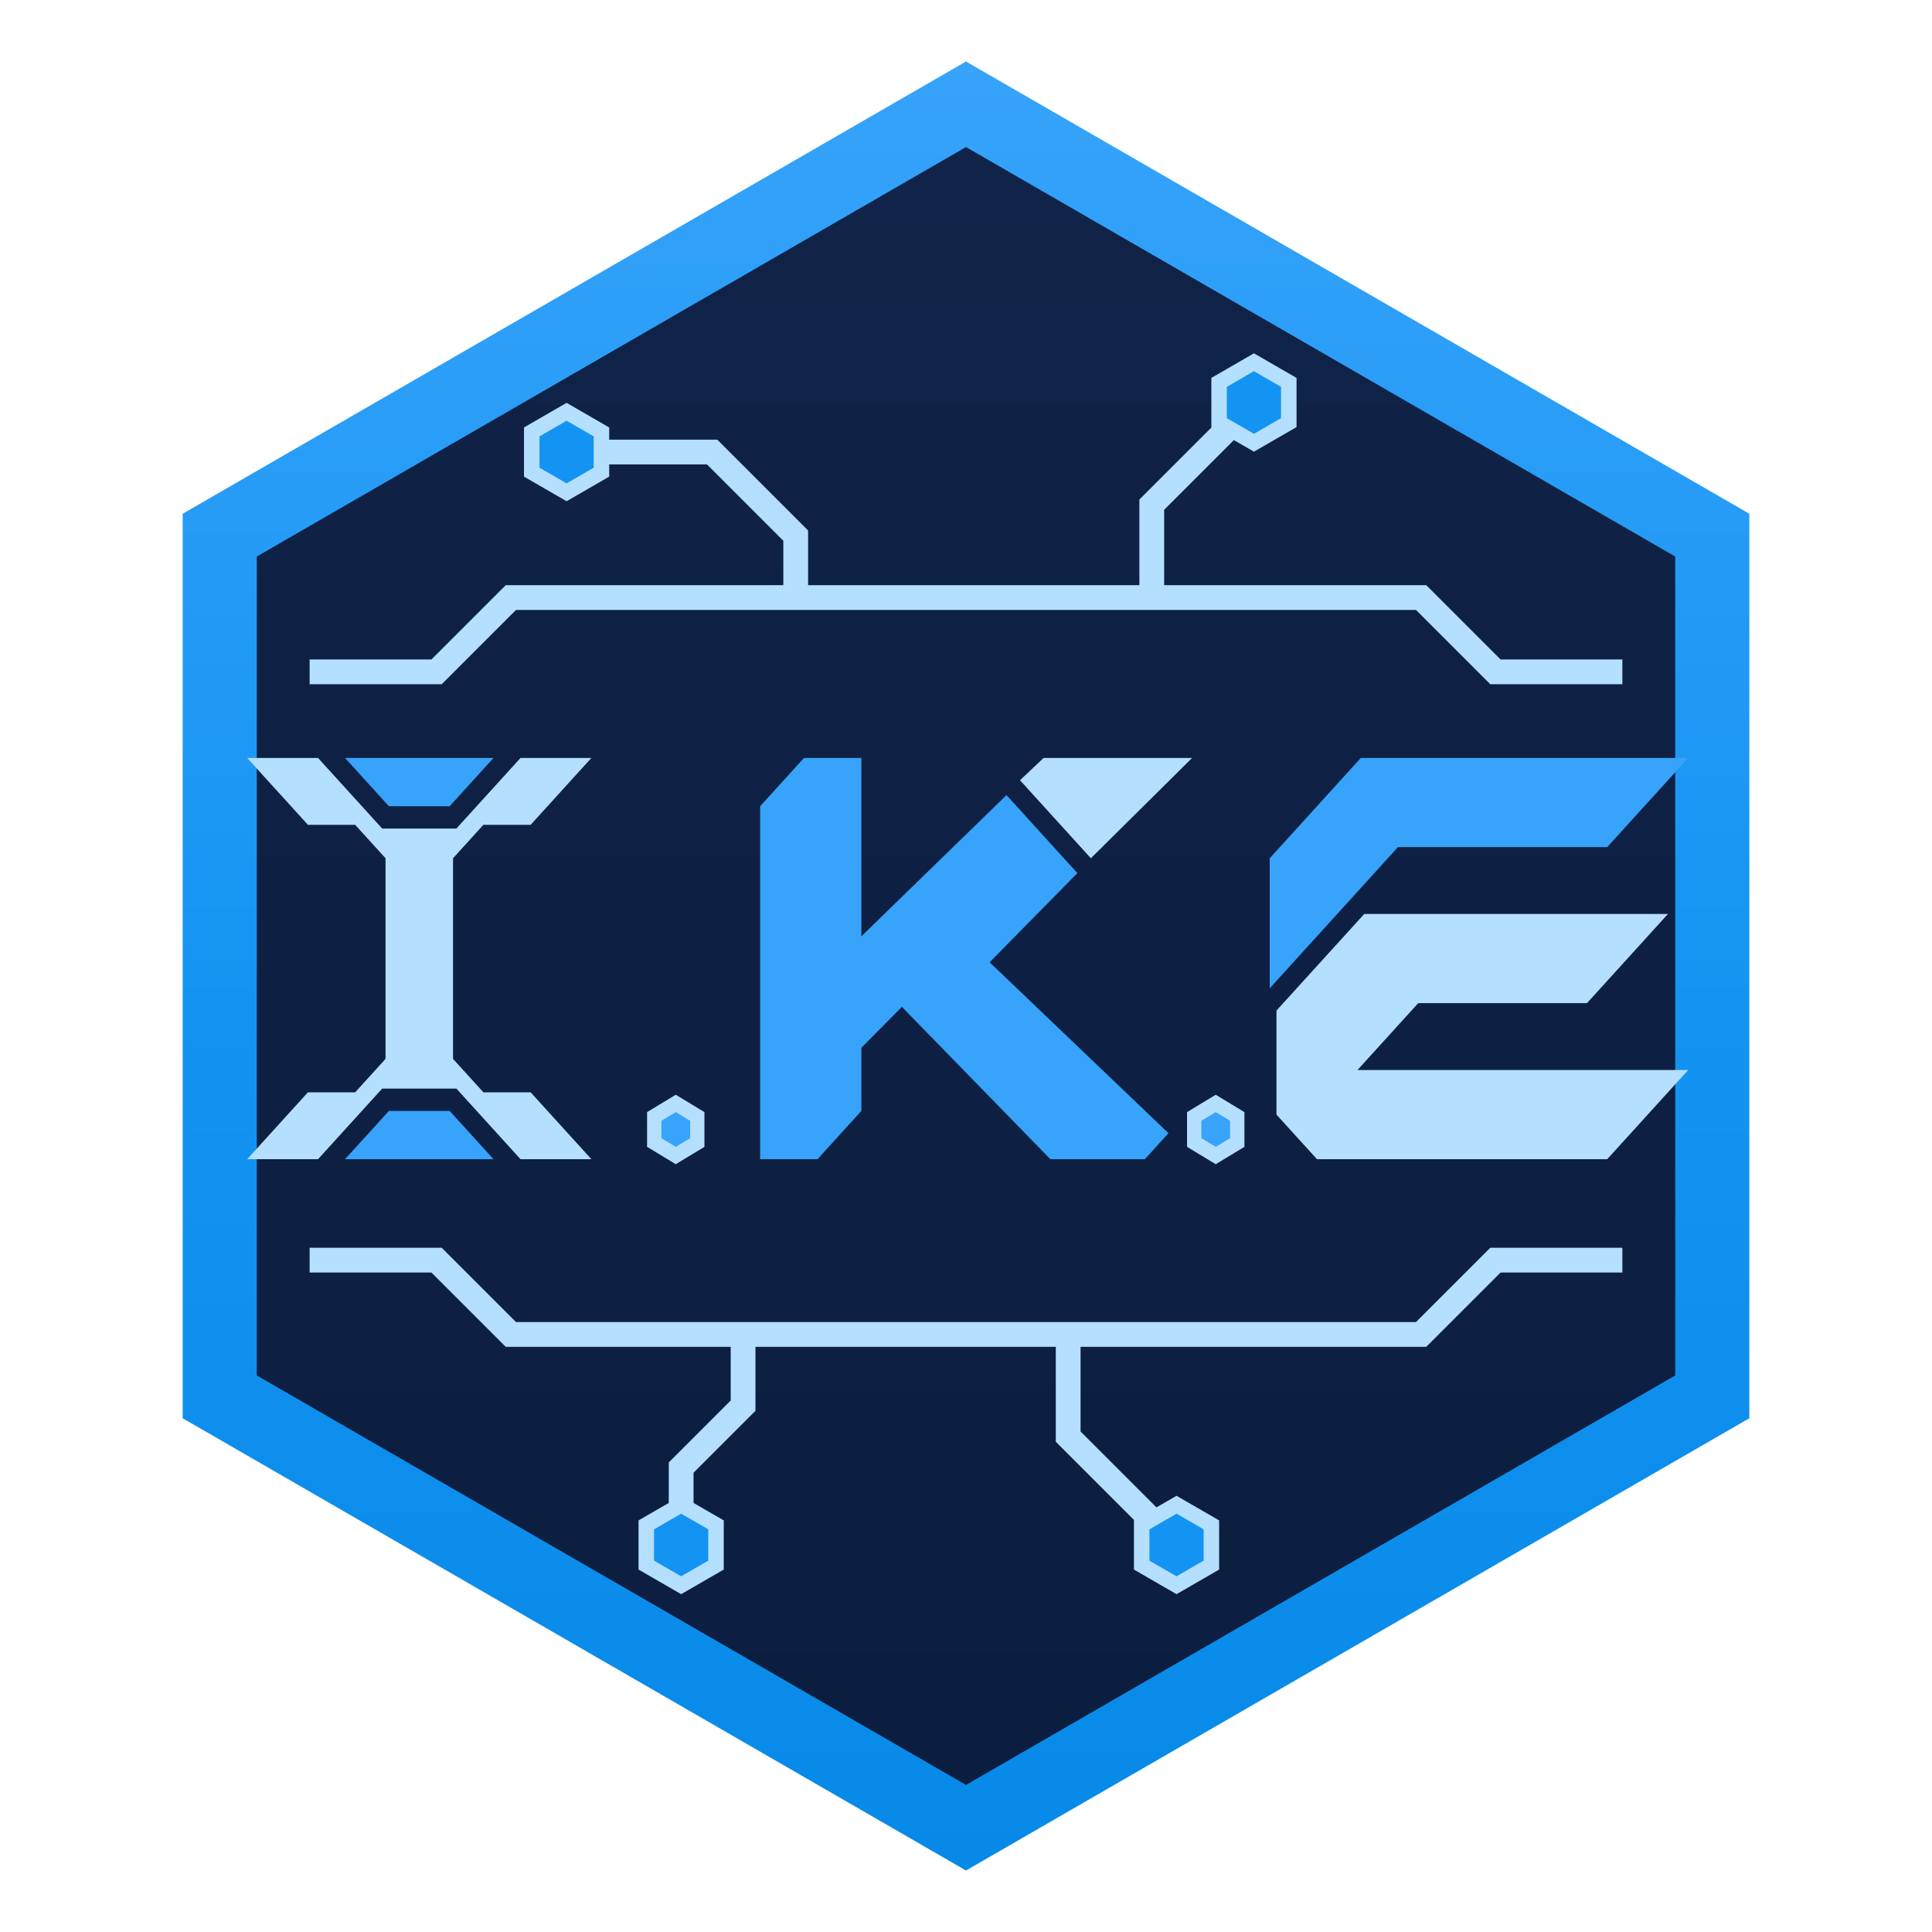
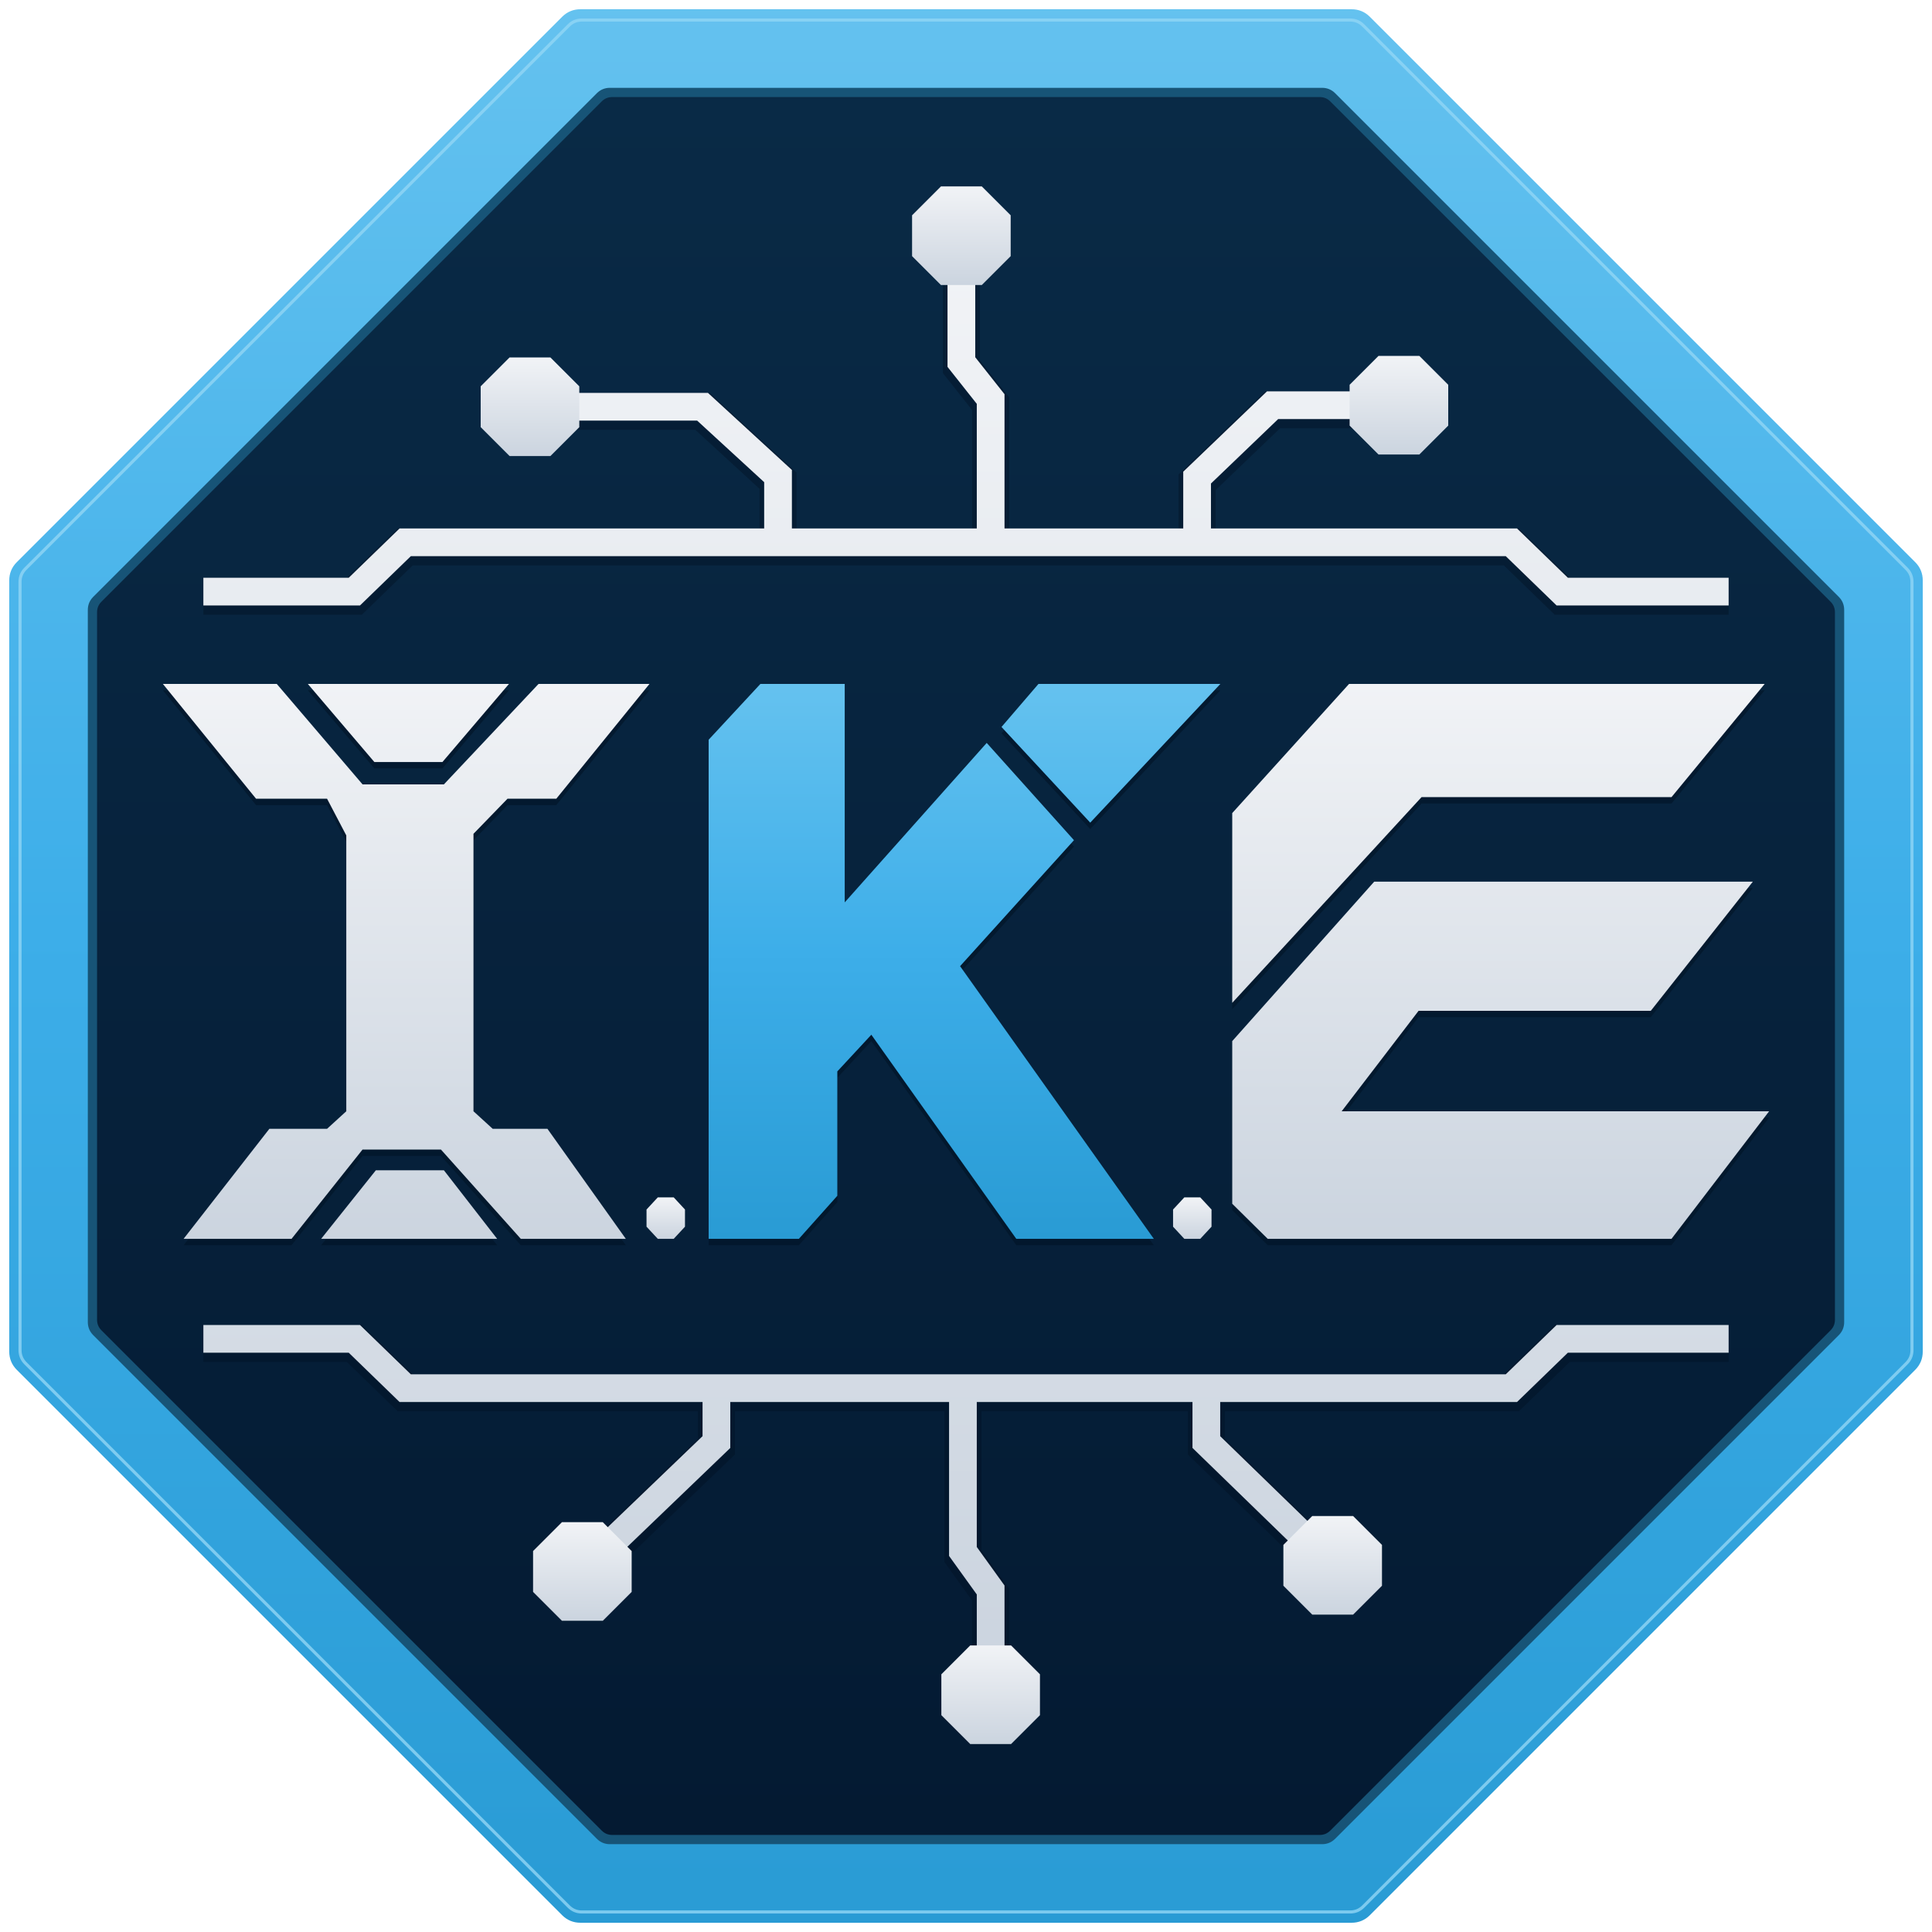
- <svg xmlns="http://www.w3.org/2000/svg" width="64" height="64" viewBox="0 0 624 624">
+ <svg xmlns="http://www.w3.org/2000/svg" width="64" height="64" viewBox="0 0 1254 1254">
  <defs>
-     <linearGradient id="cyan" x1="0" y1="0" x2="0" y2="1">
-       <stop offset="0" stop-color="#C6E8FF" />
-       <stop offset=".52" stop-color="#B4DFFF" />
-       <stop offset="1" stop-color="#A3CFEF" />
+     <linearGradient id="rim" x2="0" y2="1">
+       <stop stop-color="#65c2ef" />
+       <stop offset=".48" stop-color="#3daee9" />
+       <stop offset="1" stop-color="#299bd4" />
    </linearGradient>
-     <linearGradient id="cyan-rev" x1="0" y1="1" x2="0" y2="0">
-       <stop offset="0" stop-color="#C6E8FF" />
-       <stop offset=".52" stop-color="#B4DFFF" />
-       <stop offset="1" stop-color="#A3CFEF" />
+     <linearGradient id="face" x2="0" y2="1">
+       <stop stop-color="#092a46" />
+       <stop offset="1" stop-color="#041a32" />
    </linearGradient>
-     <linearGradient id="blue" x1="0" y1="0" x2="0" y2="1">
-       <stop offset="0" stop-color="#37A3FA" />
-       <stop offset=".52" stop-color="#1494F2" />
-       <stop offset="1" stop-color="#0789E8" />
-     </linearGradient>
-     <linearGradient id="blue-rev" x1="0" y1="1" x2="0" y2="0">
-       <stop offset="0" stop-color="#37A3FA" />
-       <stop offset=".52" stop-color="#1494F2" />
-       <stop offset="1" stop-color="#0789E8" />
-     </linearGradient>
-     <linearGradient id="navy" x1="0" y1="0" x2="0" y2="1">
-       <stop offset="0" stop-color="#102348" />
-       <stop offset=".52" stop-color="#0D2043" />
-       <stop offset="1" stop-color="#0C1E40" />
-     </linearGradient>
-     <linearGradient id="navy-rev" x1="0" y1="1" x2="0" y2="0">
-       <stop offset="0" stop-color="#102348" />
-       <stop offset=".52" stop-color="#0D2043" />
-       <stop offset="1" stop-color="#0C1E40" />
-     </linearGradient>
-     <linearGradient id="edge-light" x1="0" y1="0" x2="0" y2="1">
-       <stop offset="0" stop-color="#D8FCFF" stop-opacity=".55" />
-       <stop offset=".18" stop-color="#D8FCFF" stop-opacity=".27" />
-       <stop offset=".55" stop-color="#D8FCFF" stop-opacity=".06" />
-       <stop offset="1" stop-color="#D8FCFF" stop-opacity="0" />
-     </linearGradient>
-     <linearGradient id="edge-light-rev" x1="0" y1="1" x2="0" y2="0">
-       <stop offset="0" stop-color="#D8FCFF" stop-opacity=".55" />
-       <stop offset=".18" stop-color="#D8FCFF" stop-opacity=".27" />
-       <stop offset=".55" stop-color="#D8FCFF" stop-opacity=".06" />
-       <stop offset="1" stop-color="#D8FCFF" stop-opacity="0" />
-     </linearGradient>
-     <clipPath id="inset-1">
-       <path d="M312 19.861 L409 75.864 L409 104 L440 130 L400 106 L400 93.762 L312 42.955 L224 93.762 L224 106 L184 130 L215 104 L215 75.864 Z" />
-     </clipPath>
-     <clipPath id="inset-2">
-       <path d="M207 80.483 L207 103.577 L145 139.372 L134 122.629 Z" />
-     </clipPath>
-     <clipPath id="inset-3">
-       <path d="M417 80.483 L417 103.577 L479 139.372 L490 122.629 Z" />
-     </clipPath>
-     <clipPath id="inset-4">
-       <path d="M129 125.516 L140 142.259 L79 177.477 L79 228 L59 241 L59 165.93 Z" />
-     </clipPath>
-     <clipPath id="inset-5">
-       <path d="M495 125.516 L484 142.259 L545 177.477 L545 228 L565 241 L565 165.93 Z" />
-     </clipPath>
-     <clipPath id="inset-6">
-       <path d="M312 19.861 L409 75.864 L409 104 L440 130 L400 106 L400 93.762 L312 42.955 L224 93.762 L224 106 L184 130 L215 104 L215 75.864 Z" />
-     </clipPath>
-     <clipPath id="inset-7">
-       <path d="M207 80.483 L207 103.577 L145 139.372 L134 122.629 Z" />
-     </clipPath>
-     <clipPath id="inset-8">
-       <path d="M417 80.483 L417 103.577 L479 139.372 L490 122.629 Z" />
-     </clipPath>
-     <clipPath id="inset-9">
-       <path d="M129 125.516 L140 142.259 L79 177.477 L79 228 L59 241 L59 165.93 Z" />
-     </clipPath>
-     <clipPath id="inset-10">
-       <path d="M495 125.516 L484 142.259 L545 177.477 L545 228 L565 241 L565 165.93 Z" />
-     </clipPath>
-     <clipPath id="inset-11">
-       <path d="M59 251 L79 238 L79 386 L59 373 Z" />
-     </clipPath>
-     <clipPath id="inset-12">
-       <path d="M565 251 L545 238 L545 386 L565 373 Z" />
-     </clipPath>
-     <clipPath id="inset-13">
-       <path d="M288 82 304 91V109L288 118 272 109V91Z" />
-     </clipPath>
-     <clipPath id="inset-14">
-       <path d="M184 147 197 154V169L184 177 171 169V154Z" />
-     </clipPath>
-     <clipPath id="inset-15">
-       <path d="M408 128 421 135V150L408 158 395 150V135Z" />
-     </clipPath>
-     <clipPath id="inset-16">
-       <path d="M158 227 169 216H190L179 227Z M445 227 434 216H455L466 227Z" />
-     </clipPath>
-     <clipPath id="inset-17">
-       <path d="M188 227 199 216H208L197 227Z M207 227 218 216H227L216 227Z M228 227 236 220H388L396 227Z M408 227 397 216H406L417 227Z M427 227 416 216H425L436 227Z" />
-     </clipPath>
-     <clipPath id="inset-18">
-       <path d="M350 82 366 91V109L350 118 334 109V91Z" />
-     </clipPath>
-     <clipPath id="inset-19">
-       <path d="M228 116 241 123V138L228 146 215 138V123Z" />
-     </clipPath>
-     <clipPath id="inset-20">
-       <path d="M444 161 457 168V183L444 191 431 183V168Z" />
-     </clipPath>
-     <clipPath id="inset-21">
-       <path d="M158 227 169 216H190L179 227Z M445 227 434 216H455L466 227Z" />
-     </clipPath>
-     <clipPath id="inset-22">
-       <path d="M188 227 199 216H208L197 227Z M207 227 218 216H227L216 227Z M228 227 236 220H388L396 227Z M408 227 397 216H406L417 227Z M427 227 416 216H425L436 227Z" />
-     </clipPath>
-     <clipPath id="clip-i-stem-wings">
-       <path d="M103 252 H124 L143 271 H165 L184 252 H205 L187 270 H173 L164 279 V333 L173 342 H187 L205 360 H184 L165 341 H143 L124 360 H103 L121 342 H135 L144 333 V279 L135 270 H121 Z" />
-     </clipPath>
-     <clipPath id="clip-i-trapezoid-top">
-       <path d="M132 252 H176 L163 265 H145 Z" />
-     </clipPath>
-     <clipPath id="clip-i-trapezoid-bottom">
-       <path d="M145 347 H163 L176 360 H132 Z" />
-     </clipPath>
-     <clipPath id="clip-k-main">
-       <path d="M248 265 261 252H278V300L321 262 342 283 316 307 369 353 362 360H334L290 319 278 330V347L265 360H248Z" />
-     </clipPath>
-     <clipPath id="clip-k-tip">
-       <path d="M325 258 332 252H376L346 279Z" />
-     </clipPath>
-     <clipPath id="clip-e-top">
-       <path d="M429 252 H526 L502 276 H440 L402 314 V279 Z" />
-     </clipPath>
-     <clipPath id="clip-e-main">
-       <path d="M430 294 H520 L496 318 H446 L428 336 H526 L502 360 H416 L404 348 V320 Z" />
-     </clipPath>
-     <clipPath id="clip-dot-left">
-       <path d="M226 342.65 L234.5 347.325 L234.5 356.675 L226 361.35 L217.5 356.675 L217.5 347.325 Z" />
-     </clipPath>
-     <clipPath id="clip-dot-inset-left">
-       <path d="M226 347.325 L230.25 349.663 L230.25 354.337 L226 356.675 L221.75 354.337 L221.75 349.663 Z" />
-     </clipPath>
-     <clipPath id="clip-dot-right">
-       <path d="M388 342.65 L396.5 347.325 L396.5 356.675 L388 361.35 L379.5 356.675 L379.5 347.325 Z" />
-     </clipPath>
-     <clipPath id="clip-dot-inset-right">
-       <path d="M388 347.325 L392.25 349.663 L392.25 354.337 L388 356.675 L383.75 354.337 L383.75 349.663 Z" />
-     </clipPath>
-     <clipPath id="regular-hex-perimeter">
-       <path d="M312 19.861 L565 165.93 L565 458.07 L312 604.139 L59 458.07 L59 165.93 Z" />
-     </clipPath>
-     <linearGradient id="titanium-letters" x1="0" y1="0" x2="0" y2="1">
-       <stop offset="0" stop-color="#E2EAF1" />
-       <stop offset=".52" stop-color="#D1DCE5" />
-       <stop offset="1" stop-color="#C3CED8" />
+     <linearGradient id="silver" x2="0" y2="1">
+       <stop stop-color="#f1f3f6" />
+       <stop offset="1" stop-color="#cbd4df" />
    </linearGradient>
  </defs>
-   <polygon points="312,19.861 565,165.93 565,458.07 312,604.139 59,458.07 59,165.93" fill="url(#blue)" />
-   <polygon points="312,47.5 541.064,179.75 541.064,444.25 312,576.5 82.936,444.25 82.936,179.75" fill="url(#navy)" />
-   <g fill="none" stroke="#B4DFFF" stroke-width="8" stroke-linejoin="miter">
-     <path d="M100 217H141L165 193H459L483 217H524" />
-     <path d="M257 193V173L230 146H183 M372 193V163L405 130" />
-     <polygon points="183,133 194.258,139.5 194.258,152.5 183,159 171.742,152.5 171.742,139.5" fill="#1494F2" stroke-width="5" />
-     <polygon points="405,117 416.258,123.5 416.258,136.5 405,143 393.742,136.5 393.742,123.5" fill="#1494F2" stroke-width="5" />
-   </g>
-   <g transform="translate(0 624) scale(1 -1)" fill="none" stroke="#B4DFFF" stroke-width="8" stroke-linejoin="miter">
-     <path d="M100 217H141L165 193H459L483 217H524" />
-     <path d="M240 193V170L220 150V125 M345 193V160L380 125" />
-     <polygon points="220,112 231.258,118.5 231.258,131.5 220,138 208.742,131.5 208.742,118.5" fill="#1494F2" stroke-width="5" />
-     <polygon points="380,112 391.258,118.5 391.258,131.5 380,138 368.742,131.5 368.742,118.5" fill="#1494F2" stroke-width="5" />
-   </g>
-   <g transform="translate(312 312) scale(1.09 1.2) translate(-312 -312)">
-     <g id="lettering" transform="translate(0 4)">
-       <g id="letter-i" transform="translate(-4 0)">
-         <path id="i-stem-wings" d="M103 252 H124 L143 271 H165 L184 252 H205 L187 270 H173 L164 279 V333 L173 342 H187 L205 360 H184 L165 341 H143 L124 360 H103 L121 342 H135 L144 333 V279 L135 270 H121 Z" fill="#B4DFFF" />
-         <path id="i-trapezoid-top" d="M132 252 H176 L163 265 H145 Z" fill="#37A3FA" />
-         <path id="i-trapezoid-bottom" d="M145 347 H163 L176 360 H132 Z" fill="#37A3FA" />
-       </g>
-       <g id="letter-k" transform="translate(3 0)">
-         <path id="k-main" d="M248 265 261 252H278V300L321 262 342 283 316 307 369 353 362 360H334L290 319 278 330V347L265 360H248Z" fill="#37A3FA" />
-         <path id="k-tip" d="M325 258 332 252H376L346 279Z" fill="#B4DFFF" />
-       </g>
-       <g id="letter-e">
-         <path id="e-top" d="M429 252 H526 L502 276 H440 L402 314 V279 Z" fill="#37A3FA" />
-         <path id="e-main" d="M430 294 H520 L496 318 H446 L428 336 H526 L502 360 H416 L404 348 V320 Z" fill="#B4DFFF" />
-       </g>
-       <path id="dot-left" d="M226 342.65 L234.5 347.325 L234.5 356.675 L226 361.35 L217.5 356.675 L217.5 347.325 Z" fill="#B4DFFF" />
-       <path id="dot-inset-left" d="M226 347.325 L230.25 349.663 L230.25 354.337 L226 356.675 L221.75 354.337 L221.75 349.663 Z" fill="#37A3FA" />
-       <path id="dot-right" d="M388 342.65 L396.5 347.325 L396.5 356.675 L388 361.35 L379.5 356.675 L379.5 347.325 Z" fill="#B4DFFF" transform="translate(-2 0)" />
-       <path id="dot-inset-right" d="M388 347.325 L392.25 349.663 L392.25 354.337 L388 356.675 L383.75 354.337 L383.75 349.663 Z" fill="#37A3FA" transform="translate(-2 0)" />
-     </g>
+   <path d="M364.824,10.95 Q369.773,6 376.773,6 L877.227,6 Q884.227,6 889.176,10.95 L1243.05,364.824 Q1248,369.773 1248,376.773 L1248,877.227 Q1248,884.227 1243.05,889.176 L889.176,1243.05 Q884.227,1248 877.227,1248 L376.773,1248 Q369.773,1248 364.824,1243.05 L10.95,889.176 Q6,884.227 6,877.227 L6,376.773 Q6,369.773 10.95,364.824 L364.824,10.95 Z" fill="url(#rim)" />
+   <path d="M369.137,16.536 Q372.673,13 377.673,13 L876.327,13 Q881.327,13 884.863,16.536 L1237.464,369.137 Q1241,372.673 1241,377.673 L1241,876.327 Q1241,881.327 1237.464,884.863 L884.863,1237.464 Q881.327,1241 876.327,1241 L377.673,1241 Q372.673,1241 369.137,1237.464 L16.536,884.863 Q13,881.327 13,876.327 L13,377.673 Q13,372.673 16.536,369.137 L369.137,16.536 Z" fill="none" stroke="#91d6f5" stroke-width="2" opacity=".8" />
+   <path d="M387.363,60.536 Q390.898,57 395.898,57 L858.102,57 Q863.102,57 866.637,60.536 L1193.464,387.363 Q1197,390.898 1197,395.898 L1197,858.102 Q1197,863.102 1193.464,866.637 L866.637,1193.464 Q863.102,1197 858.102,1197 L395.898,1197 Q390.898,1197 387.363,1193.464 L60.536,866.637 Q57,863.102 57,858.102 L57,395.898 Q57,390.898 60.536,387.363 L387.363,60.536 Z" fill="#175477" />
+   <path d="M390.555,65.828 Q393.384,63 397.384,63 L856.616,63 Q860.616,63 863.445,65.828 L1188.172,390.555 Q1191,393.384 1191,397.384 L1191,856.616 Q1191,860.616 1188.172,863.445 L863.445,1188.172 Q860.616,1191 856.616,1191 L397.384,1191 Q393.384,1191 390.555,1188.172 L65.828,863.445 Q63,860.616 63,856.616 L63,397.384 Q63,393.384 65.828,390.555 L390.555,65.828 Z" fill="url(#face)" />
+   <path d="M132 384 H230 L263 352 H981 L1014 384 H1122 M505 352 V309 L456 264 H365 M643 352 V259 L624 235 V175 M777 352 V310 L826 263 H886 M132 869 H230 L263 901 H981 L1014 869 H1122 M465 901 V936 L390 1008 M625 901 V1007 L643 1032 V1086 M783 901 V936 L852 1003" stroke="#000e20" stroke-width="24" opacity=".4" fill="none" transform="translate(0 3)" />
+   <path d="M132 384 H230 L263 352 H981 L1014 384 H1122 M505 352 V309 L456 264 H365 M643 352 V259 L624 235 V175 M777 352 V310 L826 263 H886 M132 869 H230 L263 901 H981 L1014 869 H1122 M465 901 V936 L390 1008 M625 901 V1007 L643 1032 V1086 M783 901 V936 L852 1003" stroke="url(#silver)" stroke-width="18" fill="none" stroke-linejoin="miter" />
+   <path d="M330.745,232 L357.255,232 L376,250.745 L376,277.255 L357.255,296 L330.745,296 L312,277.255 L312,250.745 Z" fill="url(#silver)" />
+   <path d="M610.745,121 L637.255,121 L656,139.745 L656,166.255 L637.255,185 L610.745,185 L592,166.255 L592,139.745 Z" fill="url(#silver)" />
+   <path d="M894.745,231 L921.255,231 L940,249.745 L940,276.255 L921.255,295 L894.745,295 L876,276.255 L876,249.745 Z" fill="url(#silver)" />
+   <path d="M364.745,988 L391.255,988 L410,1006.745 L410,1033.255 L391.255,1052 L364.745,1052 L346,1033.255 L346,1006.745 Z" fill="url(#silver)" />
+   <path d="M629.745,1068 L656.255,1068 L675,1086.745 L675,1113.255 L656.255,1132 L629.745,1132 L611,1113.255 L611,1086.745 Z" fill="url(#silver)" />
+   <path d="M851.745,984 L878.255,984 L897,1002.745 L897,1029.255 L878.255,1048 L851.745,1048 L833,1029.255 L833,1002.745 Z" fill="url(#silver)" />
+   <g transform="translate(627 624) scale(.96 1.035) translate(-627 -624)">
+     <path d="M84 450 L161 450 L219 513 L274 513 L338 450 L413 450 L350 522 L317 522 L294 544 L294 718 L307 729 L344 729 L397 798 L326 798 L272 742 L219 742 L171 798 L98 798 L156 729 L195 729 L208 718 L208 545 L195 522 L147 522 Z M182 450 L318 450 L273 499 L227 499 Z M228 755 L274 755 L310 798 L191 798 Z" fill="#001324" transform="translate(0 4)" opacity=".6" />
+     <path d="M84 450 L161 450 L219 513 L274 513 L338 450 L413 450 L350 522 L317 522 L294 544 L294 718 L307 729 L344 729 L397 798 L326 798 L272 742 L219 742 L171 798 L98 798 L156 729 L195 729 L208 718 L208 545 L195 522 L147 522 Z M182 450 L318 450 L273 499 L227 499 Z M228 755 L274 755 L310 798 L191 798 Z" fill="url(#silver)" />
+     <path d="M453 485 L488 450 L545 450 L545 587 L641 487 L700 548 L623 627 L754 798 L661 798 L563 670 L540 693 L540 771 L514 798 L453 798 Z M651 477 L676 450 L799 450 L711 537 Z" fill="#001324" transform="translate(0 4)" opacity=".6" />
+     <path d="M453 485 L488 450 L545 450 L545 587 L641 487 L700 548 L623 627 L754 798 L661 798 L563 670 L540 693 L540 771 L514 798 L453 798 Z M651 477 L676 450 L799 450 L711 537 Z" fill="url(#rim)" />
+     <path d="M807 531 L886 450 L1167 450 L1104 521 L935 521 L807 650 Z M807 674 L903 574 L1159 574 L1090 655 L933 655 L881 718 L1170 718 L1104 798 L831 798 L807 776 Z" fill="#001324" transform="translate(0 4)" opacity=".6" />
+     <path d="M807 531 L886 450 L1167 450 L1104 521 L935 521 L807 650 Z M807 674 L903 574 L1159 574 L1090 655 L933 655 L881 718 L1170 718 L1104 798 L831 798 L807 776 Z" fill="url(#silver)" />
+     <path d="M418.615,772 L429.385,772 L437,779.615 L437,790.385 L429.385,798 L418.615,798 L411,790.385 L411,779.615 Z" fill="url(#silver)" />
+     <path d="M774.615,772 L785.385,772 L793,779.615 L793,790.385 L785.385,798 L774.615,798 L767,790.385 L767,779.615 Z" fill="url(#silver)" />
  </g>
</svg>
